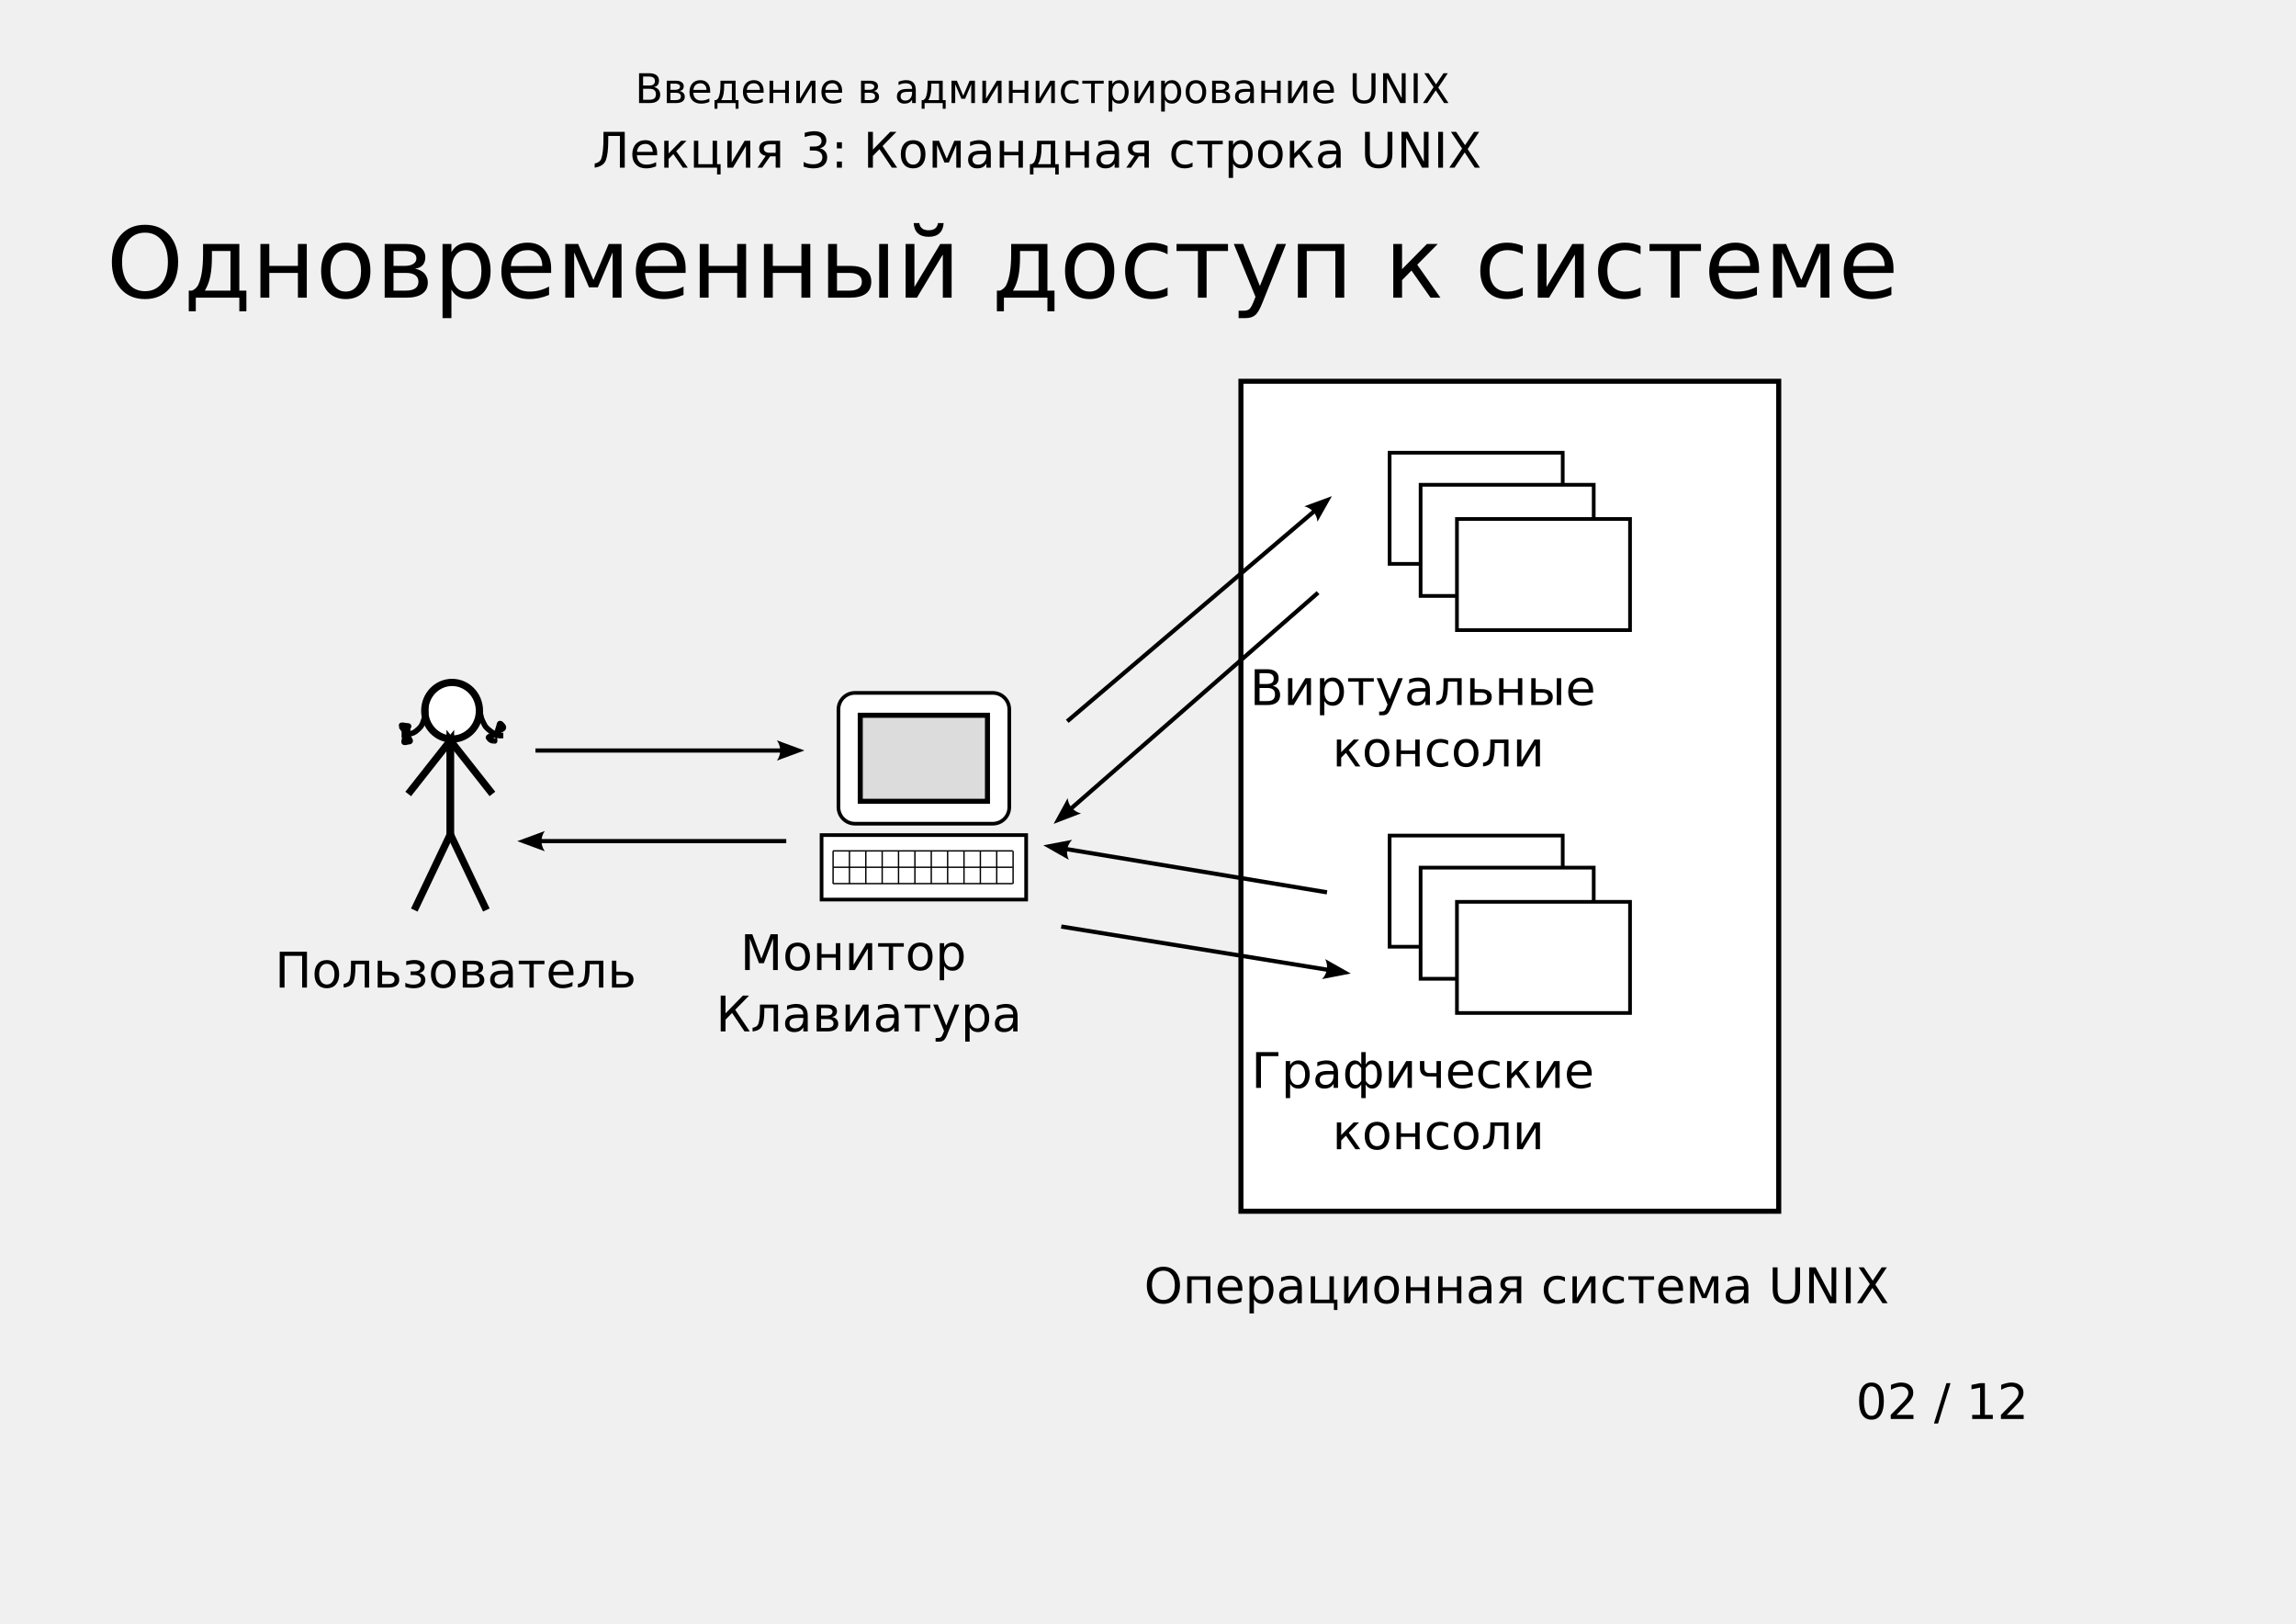
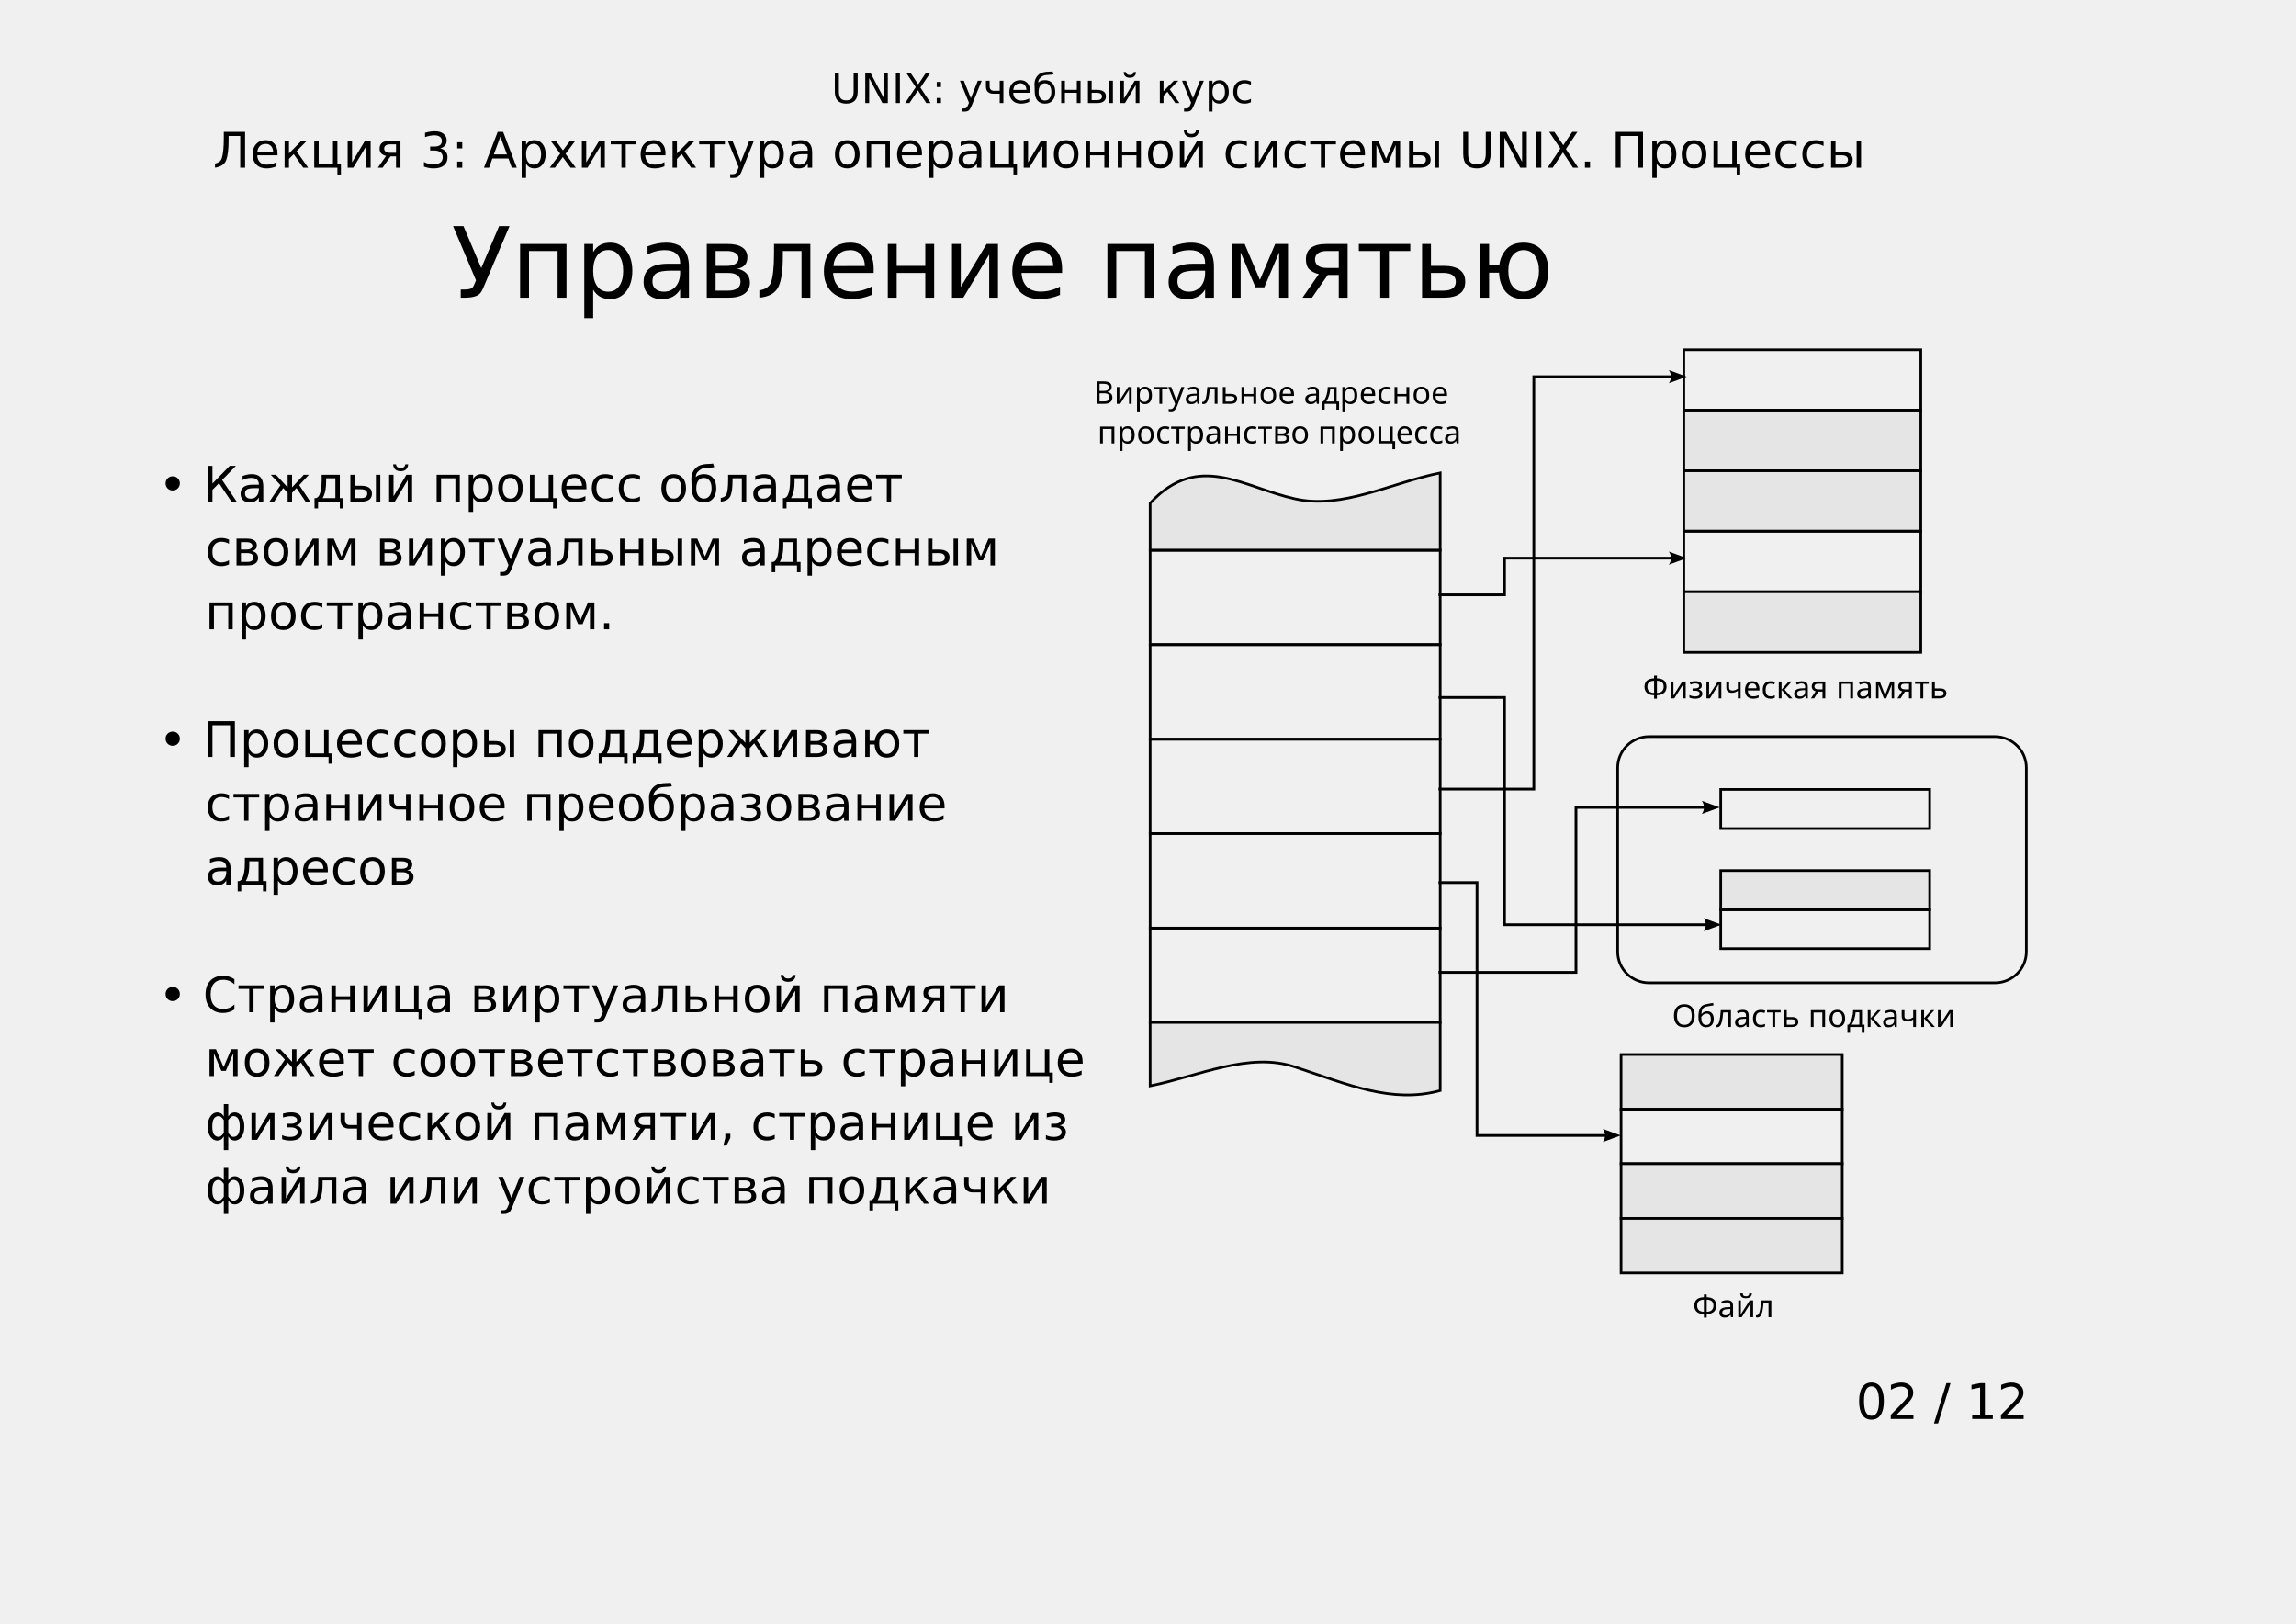
<svg xmlns="http://www.w3.org/2000/svg" width="841.89pt" height="595.276pt" id="svg2">
  <defs id="defs4">
    <marker orient="auto" refY="0.0" refX="0.0" id="Arrow2Mstart" style="overflow:visible">
      <path id="path2179" style="font-size:12.0;fill-rule:evenodd;stroke-width:0.625;stroke-linejoin:round" d="M 8.719,4.034 L -2.207,0.016 L 8.719,-4.002 C 6.973,-1.63 6.983,1.616 8.719,4.034 z " transform="scale(0.6) translate(-5,0)" />
    </marker>
    <marker orient="auto" refY="0.0" refX="0.0" id="Arrow2Mend" style="overflow:visible;">
      <path id="path2316" style="font-size:12.0;fill-rule:evenodd;stroke-width:0.625;stroke-linejoin:round;" d="M 8.719,4.034 L -2.207,0.016 L 8.719,-4.002 C 6.973,-1.63 6.983,1.616 8.719,4.034 z " transform="scale(0.6) rotate(180) translate(-5,0)" />
    </marker>
  </defs>
  <g id="layer4" />
  <g id="layer3">
-     <text xml:space="preserve" style="font-size:24px;font-style:normal;font-variant:normal;font-weight:normal;font-stretch:normal;text-align:start;line-height:125%;writing-mode:lr-tb;text-anchor:start;fill:#000000;fill-opacity:1;stroke:none;stroke-width:1pt;stroke-linecap:butt;stroke-linejoin:miter;stroke-opacity:1;display:inline;font-family:Bitstream Vera Sans" x="907.349" y="693.62" id="text1334">
+     <text xml:space="preserve" style="font-size:24px;font-style:normal;font-variant:normal;font-weight:normal;font-stretch:normal;text-align:start;line-height:125%;writing-mode:lr-tb;text-anchor:start;fill:black;fill-opacity:1;stroke:none;stroke-width:1pt;stroke-linecap:butt;stroke-linejoin:miter;stroke-opacity:1;display:inline;font-family:Bitstream Vera Sans" x="907.349" y="693.62" id="text1334">
      <tspan id="tspan1336" x="907.349" y="693.62">02 / 12</tspan>
    </text>
+     <path style="fill:#e5e5e5;fill-rule:evenodd;stroke:black;stroke-width:1.281;stroke-miterlimit:4;stroke-dasharray:none" id="path2149" d="M 562.309,245.925 C 585.944,220.561 607.849,238.316 633.213,243.85 C 656.272,249.038 680.483,235.895 704.117,231.168 C 704.117,237.509 704.117,243.735 704.117,250.076 C 704.117,256.417 704.117,262.642 704.117,268.983 C 680.483,268.983 656.848,268.983 633.213,268.983 C 609.579,268.983 585.944,268.983 562.309,268.983 C 562.309,265.179 562.309,261.259 562.309,257.454 C 562.309,253.534 562.309,249.73 562.309,245.925 z " class="fil0 str0" />
+     <polygon transform="matrix(4.539018,0,0,4.539018,434.8137,106.8314)" style="fill:none;fill-rule:evenodd;stroke:black;stroke-width:0.282;stroke-miterlimit:4;stroke-dasharray:none" id="polygon2151" points="28.089,35.724 59.331,35.724 59.331,45.884 28.089,45.884 28.089,35.724 " class="fil1 str0" />
+     <polygon transform="matrix(4.539018,0,0,4.539018,434.8137,106.8314)" style="fill:none;fill-rule:evenodd;stroke:black;stroke-width:0.282;stroke-miterlimit:4;stroke-dasharray:none" id="polygon2153" points="28.089,45.884 59.331,45.884 59.331,56.069 28.089,56.069 28.089,45.884 " class="fil1 str0" />
+     <polygon transform="matrix(4.539018,0,0,4.539018,434.8137,106.8314)" style="fill:none;fill-rule:evenodd;stroke:black;stroke-width:0.282;stroke-miterlimit:4;stroke-dasharray:none" id="polygon2155" points="28.089,56.069 59.331,56.069 59.331,66.229 28.089,66.229 28.089,56.069 " class="fil1 str0" />
+     <polygon transform="matrix(4.539018,0,0,4.539018,434.8137,106.8314)" style="fill:none;fill-rule:evenodd;stroke:black;stroke-width:0.282;stroke-miterlimit:4;stroke-dasharray:none" id="polygon2157" points="28.089,66.229 59.331,66.229 59.331,76.415 28.089,76.415 28.089,66.229 " class="fil1 str0" />
+     <polygon transform="matrix(4.539018,0,0,4.539018,434.8137,106.8314)" style="fill:none;fill-rule:evenodd;stroke:black;stroke-width:0.282;stroke-miterlimit:4;stroke-dasharray:none" id="polygon2159" points="28.089,76.415 59.331,76.415 59.331,86.575 28.089,86.575 28.089,76.415 " class="fil1 str0" />
+     <path style="fill:#e5e5e5;fill-rule:evenodd;stroke:black;stroke-width:1.281;stroke-miterlimit:4;stroke-dasharray:none" id="path2161" d="M 562.309,499.796 C 585.944,499.796 609.579,499.796 633.213,499.796 C 656.848,499.796 680.483,499.796 704.117,499.796 C 704.117,505.33 704.117,510.979 704.117,516.513 C 704.117,522.047 704.117,527.581 704.117,533.115 C 680.483,539.572 659.039,530.118 633.213,521.586 C 610.732,513.977 585.944,526.082 562.309,530.809 C 562.309,525.621 562.309,520.433 562.309,515.36 C 562.309,510.172 562.309,504.984 562.309,499.796 z " class="fil0 str0" />
+     <polygon transform="matrix(4.539018,0,0,4.539018,387.6698,106.8314)" style="fill:none;fill-rule:evenodd;stroke:black;stroke-width:0.282;stroke-miterlimit:4;stroke-dasharray:none" id="polygon2241" points="95.958,14.134 121.485,14.134 121.485,20.636 95.958,20.636 95.958,14.134 " class="fil1 str0" />
+     <polygon transform="matrix(4.539018,0,0,4.539018,387.6698,106.8314)" style="fill:#e5e5e5;fill-rule:evenodd;stroke:black;stroke-width:0.282;stroke-miterlimit:4;stroke-dasharray:none" id="polygon2243" points="95.958,20.636 121.485,20.636 121.485,27.164 95.958,27.164 95.958,20.636 " class="fil0 str0" />
+     <polygon transform="matrix(4.539018,0,0,4.539018,387.6698,106.8314)" style="fill:#e5e5e5;fill-rule:evenodd;stroke:black;stroke-width:0.282;stroke-miterlimit:4;stroke-dasharray:none" id="polygon2245" points="95.958,27.164 121.485,27.164 121.485,33.667 95.958,33.667 95.958,27.164 " class="fil0 str0" />
+     <polygon transform="matrix(4.539018,0,0,4.539018,387.6698,106.8314)" style="fill:none;fill-rule:evenodd;stroke:black;stroke-width:0.282;stroke-miterlimit:4;stroke-dasharray:none" id="polygon2247" points="95.958,33.667 121.485,33.667 121.485,40.194 95.958,40.194 95.958,33.667 " class="fil1 str0" />
+     <polygon transform="matrix(4.539018,0,0,4.539018,387.6698,106.8314)" style="fill:#e5e5e5;fill-rule:evenodd;stroke:black;stroke-width:0.282;stroke-miterlimit:4;stroke-dasharray:none;fill-opacity:1" id="polygon2249" points="95.958,40.194 121.485,40.194 121.485,46.722 95.958,46.722 95.958,40.194 " class="fil1 str0" />
+     <path style="fill:none;fill-rule:evenodd;stroke:black;stroke-width:1.281;stroke-miterlimit:4;stroke-dasharray:none" id="path2295" d="M 806.219,360.063 L 975.351,360.063 C 983.768,360.063 990.685,366.865 990.685,375.282 L 990.685,465.209 C 990.685,473.625 983.768,480.427 975.351,480.427 L 806.219,480.427 C 797.803,480.427 790.886,473.625 790.886,465.209 L 790.886,375.282 C 790.886,366.865 797.803,360.063 806.219,360.063 L 806.219,360.063 z " class="fil1 str0" />
+     <polygon transform="matrix(4.539018,0,0,4.539018,311.1758,106.8314)" style="fill:#e5e5e5;fill-rule:evenodd;stroke:black;stroke-width:0.282;stroke-miterlimit:4;stroke-dasharray:none" id="polygon2297" points="116.786,70.217 139.29,70.217 139.29,74.434 116.786,74.434 116.786,70.217 " class="fil0 str0" />
+     <polygon transform="matrix(4.539018,0,0,4.539018,311.1758,106.8314)" style="fill:none;fill-rule:evenodd;stroke:black;stroke-width:0.282;stroke-miterlimit:4;stroke-dasharray:none" id="polygon2299" points="116.786,74.434 139.29,74.434 139.29,78.625 116.786,78.625 116.786,74.434 " class="fil1 str0" />
+     <polygon transform="matrix(4.539018,0,0,4.539018,311.1758,106.8314)" style="fill:none;fill-rule:evenodd;stroke:black;stroke-width:0.282;stroke-miterlimit:4;stroke-dasharray:none" id="polygon2301" points="116.786,61.48 139.29,61.48 139.29,65.696 116.786,65.696 116.786,61.48 " class="fil1 str0" />
+     <polygon transform="matrix(4.539018,0,0,4.539018,385.9307,106.8314)" style="fill:#e5e5e5;fill-rule:evenodd;stroke:black;stroke-width:0.282;stroke-miterlimit:4;stroke-dasharray:none" id="polygon2347" points="89.582,90.029 113.407,90.029 113.407,95.922 89.582,95.922 89.582,90.029 " class="fil0 str0" />
+     <polygon transform="matrix(4.539018,0,0,4.539018,385.9307,106.8314)" style="fill:none;fill-rule:evenodd;stroke:black;stroke-width:0.282;stroke-miterlimit:4;stroke-dasharray:none" id="polygon2349" points="89.582,95.922 113.407,95.922 113.407,101.789 89.582,101.789 89.582,95.922 " class="fil1 str0" />
+     <polygon transform="matrix(4.539018,0,0,4.539018,385.9307,106.8314)" style="fill:#e5e5e5;fill-rule:evenodd;stroke:black;stroke-width:0.282;stroke-miterlimit:4;stroke-dasharray:none" id="polygon2351" points="89.582,101.789 113.407,101.789 113.407,107.682 89.582,107.682 89.582,101.789 " class="fil0 str0" />
+     <polygon transform="matrix(4.539018,0,0,4.539018,385.9307,106.8314)" style="fill:#e5e5e5;fill-rule:evenodd;stroke:black;stroke-width:0.282;stroke-miterlimit:4;stroke-dasharray:none" id="polygon2353" points="89.582,107.682 113.407,107.682 113.407,113.55 89.582,113.55 89.582,107.682 " class="fil0 str0" />
+     <text xml:space="preserve" style="font-size:15.372px;font-style:normal;font-variant:normal;font-weight:normal;font-stretch:normal;text-align:start;line-height:125%;writing-mode:lr-tb;text-anchor:start;fill:black;fill-opacity:1;fill-rule:evenodd;stroke:none;stroke-width:1pt;stroke-linecap:butt;stroke-linejoin:miter;stroke-opacity:1;font-family:Bitstream Charter" x="803.213" y="341.366" id="text2486">
+       <tspan id="tspan2488" x="803.213" y="341.366">Физическая память</tspan>
+     </text>
+     <text id="text2490" y="643.889" x="827.554" style="font-size:15.372px;font-style:normal;font-variant:normal;font-weight:normal;font-stretch:normal;text-align:start;line-height:125%;writing-mode:lr-tb;text-anchor:start;fill:black;fill-opacity:1;fill-rule:evenodd;stroke:none;stroke-width:1pt;stroke-linecap:butt;stroke-linejoin:miter;stroke-opacity:1;font-family:Bitstream Charter" xml:space="preserve">
+       <tspan y="643.889" x="827.554" id="tspan2492">Файл</tspan>
+     </text>
+     <text xml:space="preserve" style="font-size:15.372px;font-style:normal;font-variant:normal;font-weight:normal;font-stretch:normal;text-align:start;line-height:125%;writing-mode:lr-tb;text-anchor:start;fill:black;fill-opacity:1;fill-rule:evenodd;stroke:none;stroke-width:1pt;stroke-linecap:butt;stroke-linejoin:miter;stroke-opacity:1;font-family:Bitstream Charter" x="817.476" y="502.016" id="text2498">
+       <tspan id="tspan2500" x="817.476" y="502.016">Область подкачки</tspan>
+     </text>
+     <text id="text2506" y="197.407" x="635.462" style="font-size:15.372px;font-style:normal;font-variant:normal;font-weight:normal;font-stretch:normal;text-align:center;line-height:125%;writing-mode:lr-tb;text-anchor:middle;fill:black;fill-opacity:1;fill-rule:evenodd;stroke:none;stroke-width:1pt;stroke-linecap:butt;stroke-linejoin:miter;stroke-opacity:1;font-family:Bitstream Charter" xml:space="preserve">
+       <tspan y="197.407" x="635.462" id="tspan2508">Виртуальное адресное</tspan>
+       <tspan y="216.736" x="635.462" id="tspan2510">пространство процесса</tspan>
+     </text>
+     <text xml:space="preserve" style="font-size:24px;font-style:normal;font-variant:normal;font-weight:normal;font-stretch:normal;text-align:start;line-height:130%;writing-mode:lr-tb;text-anchor:start;fill:black;fill-opacity:1;stroke:none;stroke-width:1pt;stroke-linecap:butt;stroke-linejoin:miter;stroke-opacity:1;font-family:Bitstream Vera Sans" x="77.363" y="245.204" id="text1342">
+       <tspan id="tspan1352" x="77.363" y="245.204">• Каждый процесс обладает</tspan>
+       <tspan x="77.363" y="276.404" id="tspan3611">   своим виртуальным адресным</tspan>
+       <tspan x="77.363" y="307.604" id="tspan7451">   пространством.</tspan>
+       <tspan x="77.363" y="338.804" id="tspan7431" />
+       <tspan x="77.363" y="370.004" id="tspan7447">• Процессоры поддерживают</tspan>
+       <tspan x="77.363" y="401.204" id="tspan7433">   страничное преобразование</tspan>
+       <tspan x="77.363" y="432.404" id="tspan7455">   адресов</tspan>
+       <tspan x="77.363" y="463.604" id="tspan7435" />
+       <tspan x="77.363" y="494.804" id="tspan7449">• Страница виртуальной памяти</tspan>
+       <tspan x="77.363" y="526.004" id="tspan7457">   может соответствовать странице</tspan>
+       <tspan x="77.363" y="557.204" id="tspan7459">   физической памяти, странице из</tspan>
+       <tspan x="77.363" y="588.404" id="tspan7461">   файла или устройства подкачки</tspan>
+     </text>
+     <path style="fill:none;fill-opacity:0.75;fill-rule:evenodd;stroke:black;stroke-width:1pt;stroke-linecap:butt;stroke-linejoin:miter;stroke-opacity:1;marker-end:url(#Arrow2Mend)" d="M 703.303,290.755 L 735.556,290.755 L 735.556,272.837 L 818.877,272.837" id="path6272" />
+     <path id="path7159" d="M 703.303,385.724 L 749.891,385.724 L 749.891,184.14 L 818.877,184.14" style="fill:none;fill-opacity:0.75;fill-rule:evenodd;stroke:black;stroke-width:1pt;stroke-linecap:butt;stroke-linejoin:miter;marker-end:url(#Arrow2Mend);stroke-opacity:1" />
+     <path id="path7161" d="M 703.303,340.927 L 735.556,340.927 L 735.556,452.022 L 835.9,452.022" style="fill:none;fill-opacity:0.75;fill-rule:evenodd;stroke:black;stroke-width:1pt;stroke-linecap:butt;stroke-linejoin:miter;marker-end:url(#Arrow2Mend);stroke-opacity:1" />
+     <path style="fill:none;fill-opacity:0.75;fill-rule:evenodd;stroke:black;stroke-width:1pt;stroke-linecap:butt;stroke-linejoin:miter;marker-end:url(#Arrow2Mend);stroke-opacity:1" d="M 703.303,431.416 L 722.117,431.416 L 722.117,555.054 L 786.624,555.054" id="path7163" />
+     <path style="fill:none;fill-opacity:0.75;fill-rule:evenodd;stroke:black;stroke-width:1pt;stroke-linecap:butt;stroke-linejoin:miter;marker-end:url(#Arrow2Mend);stroke-opacity:1" d="M 703.303,475.316 L 770.497,475.316 L 770.497,394.683 L 835.004,394.683" id="path7165" />
  </g>
  <g id="layer1" style="display:inline">
-     <text xml:space="preserve" style="font-size:24px;font-style:normal;font-variant:normal;font-weight:normal;font-stretch:normal;text-align:center;line-height:125%;writing-mode:lr-tb;text-anchor:middle;fill:#000000;fill-opacity:1;stroke:none;stroke-width:1pt;stroke-linecap:butt;stroke-linejoin:miter;stroke-opacity:1;font-family:Bitstream Vera Sans" x="526.099" y="81.957" id="text1326">
-       <tspan id="tspan1328" x="526.099" y="81.957">Лекция 3: Командная строка UNIX</tspan>
+     <text xml:space="preserve" style="font-size:24px;font-style:normal;font-variant:normal;font-weight:normal;font-stretch:normal;text-align:center;line-height:125%;writing-mode:lr-tb;text-anchor:middle;fill:#000000;fill-opacity:1;stroke:none;stroke-width:1pt;stroke-linecap:butt;stroke-linejoin:miter;stroke-opacity:1;font-family:Bitstream Vera Sans" x="527.136" y="81.957" id="text1326">
+       <tspan id="tspan1328" x="527.136" y="81.957">Лекция 3: Архитектура операционной системы UNIX. Процессы</tspan>
    </text>
-     <text xml:space="preserve" style="font-size:48px;font-style:normal;font-variant:normal;font-weight:normal;font-stretch:normal;text-align:center;line-height:125%;writing-mode:lr-tb;text-anchor:middle;fill:#000000;fill-opacity:1;stroke:none;stroke-width:1pt;stroke-linecap:butt;stroke-linejoin:miter;stroke-opacity:1;font-family:Bitstream Vera Sans" x="528.279" y="145.507" id="text1330">
-       <tspan id="tspan1332" x="528.279" y="145.507">Одновременный доступ к системе</tspan>
+     <text xml:space="preserve" style="font-size:48px;font-style:normal;font-variant:normal;font-weight:normal;font-stretch:normal;text-align:center;line-height:125%;writing-mode:lr-tb;text-anchor:middle;fill:black;fill-opacity:1;stroke:none;stroke-width:1pt;stroke-linecap:butt;stroke-linejoin:miter;stroke-opacity:1;font-family:Bitstream Vera Sans" x="528.279" y="145.507" id="text1330">
+       <tspan id="tspan1332" x="528.279" y="145.507">Управление памятью</tspan>
    </text>
    <text xml:space="preserve" style="font-size:20px;font-style:normal;font-variant:normal;font-weight:normal;font-stretch:normal;text-align:center;line-height:125%;writing-mode:lr-tb;text-anchor:middle;fill:#000000;fill-opacity:1;stroke:none;stroke-width:1pt;stroke-linecap:butt;stroke-linejoin:miter;stroke-opacity:1;display:inline;font-family:Bitstream Vera Sans" x="525.522" y="50.379" id="text10267">
-       <tspan id="tspan10269" x="525.522" y="50.379">Введение в администрирование UNIX</tspan>
+       <tspan id="tspan10269" x="525.522" y="50.379">UNIX: учебный курс</tspan>
    </text>
-     <g id="g1561" transform="translate(19.25122,-5.086253)">
-       <text id="text6494" y="487.819" x="115.139" style="font-size:24px;font-style:normal;font-weight:normal;fill:#000000;fill-opacity:1;stroke:none;stroke-width:1pt;stroke-linecap:butt;stroke-linejoin:miter;stroke-opacity:1;font-family:Bitstream Vera Sans" xml:space="preserve">
-         <tspan y="487.819" x="115.139" id="tspan6496">Пользователь</tspan>
-       </text>
-       <g transform="matrix(2,0,0,2,-263.4231,-270.4331)" id="g8046">
-         <g id="g6503" transform="translate(69.79134,43.27594)">
-           <path transform="matrix(0.797241,0,0,0.797241,55.4057,169.8153)" d="M 143.101 123.405 A 8.382 8.682 0 1 1  126.336,123.405 A 8.382 8.682 0 1 1  143.101 123.405 z" id="path6488" style="fill:#ffffff;fill-opacity:1;fill-rule:nonzero;stroke:#000000;stroke-width:2.222;stroke-linecap:butt;stroke-linejoin:miter;stroke-miterlimit:4;stroke-dasharray:none;stroke-dashoffset:0;stroke-opacity:1" />
-           <path id="path6490" d="M 153.566,316.909 L 162.43,298.28 L 162.43,275.418 L 152.084,288.543" style="fill:none;fill-opacity:0.75;fill-rule:evenodd;stroke:#000000;stroke-width:1.772;stroke-linecap:butt;stroke-linejoin:miter;stroke-miterlimit:4;stroke-dasharray:none;stroke-opacity:1" />
-           <path id="path6492" d="M 171.184,316.896 L 162.319,298.268 L 162.319,275.405 L 172.665,288.53" style="fill:none;fill-opacity:0.75;fill-rule:evenodd;stroke:#000000;stroke-width:1.772;stroke-linecap:butt;stroke-linejoin:miter;stroke-miterlimit:4;stroke-dasharray:none;stroke-opacity:1" />
-         </g>
-         <path style="fill:none;fill-opacity:0.75;fill-rule:evenodd;stroke:#000000;stroke-width:1pt;stroke-linecap:butt;stroke-linejoin:miter;stroke-opacity:1" d="M 226.682,308.637 C 226.42,308.963 226.238,309.611 226.174,310.245 C 226.122,310.769 226.174,311.325 226.174,311.852 C 226.174,312.726 225.742,313.408 225.498,314.221 C 225.173,315.304 224.556,315.837 223.721,316.505 C 223.052,317.04 222.344,317.101 221.522,317.266 C 221.109,317.349 220.507,317.351 220.253,317.351" id="path2846" />
-         <path style="fill:none;fill-opacity:0.75;fill-rule:evenodd;stroke:#000000;stroke-width:1pt;stroke-linecap:butt;stroke-linejoin:miter;stroke-opacity:1" d="M 239.117,309.653 C 239.105,309.655 239.337,311.004 239.371,311.344 C 239.429,311.92 239.6,312.49 239.709,313.036 C 239.834,313.658 240.27,314.41 240.555,314.982 C 240.88,315.63 241.637,316.181 242.163,316.589 C 242.752,317.048 243.305,317.28 244.024,317.52 C 244.416,317.65 244.724,317.52 245.123,317.52" id="path2848" />
-         <path style="fill:none;fill-opacity:0.75;fill-rule:evenodd;stroke:#000000;stroke-width:1pt;stroke-linecap:butt;stroke-linejoin:miter;stroke-opacity:1" d="M 221.268,316.928 C 221.277,316.931 220.825,316.041 220.76,315.912 C 220.624,315.64 220.422,315.405 220.253,315.151 C 220.018,314.799 221.099,315.151 221.522,315.151 C 222.506,315.151 221.612,315.421 221.776,315.912 C 221.874,316.207 221.171,317.412 221.099,317.774 C 221.002,318.255 220.922,318.658 220.845,319.042 C 220.768,319.43 221.635,319.042 222.029,319.042 C 222.755,319.042 222.107,318.371 222.029,318.112 C 221.897,317.67 221.52,317.305 221.268,316.928 z " id="path2850" />
-         <path style="fill:none;fill-opacity:0.75;fill-rule:evenodd;stroke:#000000;stroke-width:1pt;stroke-linecap:butt;stroke-linejoin:miter;stroke-opacity:1" d="M 243.347,317.266 C 243.338,317.235 243.851,315.951 243.939,315.659 C 244.032,315.351 244.108,315.038 244.193,314.728 C 244.304,314.32 244.743,314.889 245.021,315.207 C 245.45,315.697 244.728,316.153 244.654,316.036 C 244.321,315.506 244.214,316.919 244.193,316.928 C 243.693,317.128 242.92,317.382 242.416,317.52 C 241.932,317.652 242.337,317.432 242.022,317.608 C 241.183,318.074 241.523,318.017 241.655,318.281 C 241.763,318.496 242.208,318.725 242.335,318.789 C 242.439,318.841 242.896,318.845 243.009,318.873 C 243.046,318.882 242.929,317.655 242.924,317.604 C 242.877,317.13 243.43,316.845 243.432,316.843" id="path2852" />
-       </g>
-       <g transform="matrix(2,0,0,2,-275.5213,-267.2885)" id="g8025">
-         <rect style="fill:#ffffff;fill-opacity:1;fill-rule:nonzero;stroke:#000000;stroke-width:0.896;stroke-linecap:round;stroke-linejoin:miter;stroke-miterlimit:4;stroke-dasharray:none;stroke-dashoffset:0;stroke-opacity:1" id="rect2476" width="41.762" height="31.966" x="333.094" y="305.539" rx="4.035" ry="4.035" />
-         <rect style="fill:#dcdcdc;fill-opacity:1;fill-rule:nonzero;stroke:#000000;stroke-width:1.234;stroke-linecap:round;stroke-linejoin:miter;stroke-miterlimit:4;stroke-dasharray:none;stroke-dashoffset:0;stroke-opacity:1" id="rect2478" width="31.098" height="21.023" x="338.426" y="311.01" />
-         <rect style="fill:#ffffff;fill-opacity:1;fill-rule:nonzero;stroke:#000000;stroke-width:0.904;stroke-linecap:round;stroke-linejoin:miter;stroke-miterlimit:4;stroke-dasharray:none;stroke-dashoffset:0;stroke-opacity:1" id="rect2493" width="50.011" height="15.761" x="328.969" y="340.29" />
-         <g id="g8008" transform="translate(24.64286,9.826221)">
-           <path id="path7974" d="M 307.143,334.326 L 351.071,334.326" style="fill:none;fill-opacity:0.75;fill-rule:evenodd;stroke:#000000;stroke-width:0.25pt;stroke-linecap:butt;stroke-linejoin:miter;stroke-opacity:1" />
-           <path style="fill:none;fill-opacity:0.75;fill-rule:evenodd;stroke:#000000;stroke-width:0.25pt;stroke-linecap:butt;stroke-linejoin:miter;stroke-opacity:1" d="M 307.143,338.326 L 351.071,338.326" id="path7976" />
-           <path style="fill:none;fill-opacity:0.75;fill-rule:evenodd;stroke:#000000;stroke-width:0.25pt;stroke-linecap:butt;stroke-linejoin:miter;stroke-opacity:1" d="M 307.143,342.326 L 351.071,342.326" id="path7982" />
-           <path id="path7984" d="M 307.143,334.326 L 307.143,342.362" style="fill:none;fill-opacity:0.75;fill-rule:evenodd;stroke:#000000;stroke-width:0.25pt;stroke-linecap:butt;stroke-linejoin:miter;stroke-opacity:1" />
-           <path style="fill:none;fill-opacity:0.75;fill-rule:evenodd;stroke:#000000;stroke-width:0.25pt;stroke-linecap:butt;stroke-linejoin:miter;stroke-opacity:1" d="M 311.143,334.326 L 311.143,342.362" id="path7986" />
-           <path id="path7988" d="M 315.143,334.326 L 315.143,342.362" style="fill:none;fill-opacity:0.75;fill-rule:evenodd;stroke:#000000;stroke-width:0.25pt;stroke-linecap:butt;stroke-linejoin:miter;stroke-opacity:1" />
-           <path style="fill:none;fill-opacity:0.75;fill-rule:evenodd;stroke:#000000;stroke-width:0.25pt;stroke-linecap:butt;stroke-linejoin:miter;stroke-opacity:1" d="M 319.143,334.326 L 319.143,342.362" id="path7990" />
-           <path id="path7992" d="M 323.143,334.326 L 323.143,342.362" style="fill:none;fill-opacity:0.75;fill-rule:evenodd;stroke:#000000;stroke-width:0.25pt;stroke-linecap:butt;stroke-linejoin:miter;stroke-opacity:1" />
-           <path style="fill:none;fill-opacity:0.75;fill-rule:evenodd;stroke:#000000;stroke-width:0.25pt;stroke-linecap:butt;stroke-linejoin:miter;stroke-opacity:1" d="M 327.143,334.326 L 327.143,342.362" id="path7994" />
-           <path id="path7996" d="M 331.143,334.326 L 331.143,342.362" style="fill:none;fill-opacity:0.75;fill-rule:evenodd;stroke:#000000;stroke-width:0.25pt;stroke-linecap:butt;stroke-linejoin:miter;stroke-opacity:1" />
-           <path style="fill:none;fill-opacity:0.75;fill-rule:evenodd;stroke:#000000;stroke-width:0.25pt;stroke-linecap:butt;stroke-linejoin:miter;stroke-opacity:1" d="M 335.143,334.326 L 335.143,342.362" id="path7998" />
-           <path id="path8000" d="M 339.143,334.326 L 339.143,342.362" style="fill:none;fill-opacity:0.75;fill-rule:evenodd;stroke:#000000;stroke-width:0.25pt;stroke-linecap:butt;stroke-linejoin:miter;stroke-opacity:1" />
-           <path style="fill:none;fill-opacity:0.75;fill-rule:evenodd;stroke:#000000;stroke-width:0.25pt;stroke-linecap:butt;stroke-linejoin:miter;stroke-opacity:1" d="M 343.143,334.326 L 343.143,342.362" id="path8002" />
-           <path id="path8004" d="M 347.143,334.326 L 347.143,342.362" style="fill:none;fill-opacity:0.75;fill-rule:evenodd;stroke:#000000;stroke-width:0.25pt;stroke-linecap:butt;stroke-linejoin:miter;stroke-opacity:1" />
-           <path style="fill:none;fill-opacity:0.75;fill-rule:evenodd;stroke:#000000;stroke-width:0.25pt;stroke-linecap:butt;stroke-linejoin:miter;stroke-opacity:1" d="M 351.143,334.326 L 351.143,342.362" id="path8006" />
-         </g>
-       </g>
-       <text id="text8056" y="479.264" x="432.276" style="font-size:24px;font-style:normal;font-variant:normal;font-weight:normal;font-stretch:normal;text-align:center;line-height:125%;writing-mode:lr-tb;text-anchor:middle;fill:#000000;fill-opacity:1;stroke:none;stroke-width:1pt;stroke-linecap:butt;stroke-linejoin:miter;stroke-opacity:1;font-family:Bitstream Vera Sans" xml:space="preserve">
-         <tspan y="479.264" x="432.276" id="tspan8058">Монитор</tspan>
-         <tspan id="tspan8060" y="509.264" x="432.276">Клавиатура</tspan>
-       </text>
-       <rect y="191.45" x="587.445" height="405.711" width="262.928" id="rect8062" style="fill:#ffffff;fill-opacity:1;fill-rule:nonzero;stroke:#000000;stroke-width:2.469;stroke-linecap:round;stroke-linejoin:miter;stroke-miterlimit:4;stroke-dasharray:none;stroke-dashoffset:0;stroke-opacity:1" />
-       <text xml:space="preserve" style="font-size:24px;font-style:normal;font-weight:normal;fill:#000000;fill-opacity:1;stroke:none;stroke-width:1pt;stroke-linecap:butt;stroke-linejoin:miter;stroke-opacity:1;font-family:Bitstream Vera Sans" x="540.092" y="642.105" id="text8287">
-         <tspan id="tspan8289" x="540.092" y="642.105">Операционная система UNIX</tspan>
-       </text>
-       <path id="path8297" d="M 242.527,371.955 L 365.158,371.955" style="fill:none;fill-opacity:0.75;fill-rule:evenodd;stroke:#000000;stroke-width:2.053;stroke-linecap:butt;stroke-linejoin:miter;marker-end:url(#Arrow2Mend);stroke-miterlimit:4;stroke-dasharray:none;stroke-opacity:1" />
-       <path style="fill:none;fill-opacity:0.75;fill-rule:evenodd;stroke:#000000;stroke-width:2.053;stroke-linecap:butt;stroke-linejoin:miter;marker-end:url(#Arrow2Mend);stroke-miterlimit:4;stroke-dasharray:none;stroke-opacity:1" d="M 365.158,416.241 L 242.527,416.241" id="path9164" />
-       <path style="fill:none;fill-opacity:0.75;fill-rule:evenodd;stroke:#000000;stroke-width:2.053;stroke-linecap:butt;stroke-linejoin:miter;marker-end:url(#Arrow2Mend);stroke-miterlimit:4;stroke-dasharray:none;stroke-opacity:1" d="M 502.527,357.67 L 625.158,253.384" id="path10044" />
-       <path id="path10046" d="M 625.158,294.812 L 502.527,401.955" style="fill:none;fill-opacity:0.75;fill-rule:evenodd;stroke:#000000;stroke-width:2.053;stroke-linecap:butt;stroke-linejoin:miter;marker-end:url(#Arrow2Mend);stroke-miterlimit:4;stroke-dasharray:none;stroke-opacity:1" />
-       <g transform="matrix(2,0,0,2,-9.743051,24.67991)" id="g10071">
-         <g transform="matrix(0.435744,0,0,0.435744,119.7177,-95.39401)" id="g10050">
-           <rect style="fill:#ffffff;fill-opacity:1;fill-rule:nonzero;stroke:#000000;stroke-width:2.083;stroke-linecap:round;stroke-linejoin:miter;stroke-miterlimit:4;stroke-dasharray:none;stroke-dashoffset:0;stroke-opacity:1" id="rect10052" width="97.106" height="62.34" x="493.923" y="450.378" />
-           <rect style="fill:#ffffff;fill-opacity:1;fill-rule:nonzero;stroke:#000000;stroke-width:2.083;stroke-linecap:round;stroke-linejoin:miter;stroke-miterlimit:4;stroke-dasharray:none;stroke-dashoffset:0;stroke-opacity:1" id="rect10054" width="97.106" height="62.34" x="511.306" y="468.361" />
-           <rect style="fill:#ffffff;fill-opacity:1;fill-rule:nonzero;stroke:#000000;stroke-width:2.083;stroke-linecap:round;stroke-linejoin:miter;stroke-miterlimit:4;stroke-dasharray:none;stroke-dashoffset:0;stroke-opacity:1" id="rect10056" width="97.106" height="62.34" x="531.686" y="487.542" />
-         </g>
-         <text id="text10058" y="162.524" x="364.033" style="font-size:12px;font-style:normal;font-variant:normal;font-weight:normal;font-stretch:normal;text-align:center;line-height:125%;writing-mode:lr-tb;text-anchor:middle;fill:#000000;fill-opacity:1;stroke:none;stroke-width:1pt;stroke-linecap:butt;stroke-linejoin:miter;stroke-opacity:1;font-family:Bitstream Vera Sans" xml:space="preserve">
-           <tspan y="162.524" x="364.033" id="tspan10060">Виртуальные</tspan>
-           <tspan id="tspan10062" y="177.524" x="364.033">консоли</tspan>
-         </text>
-       </g>
-       <g id="g10080" transform="matrix(2,0,0,2,-9.743051,211.8227)">
-         <g id="g10082" transform="matrix(0.435744,0,0,0.435744,119.7177,-95.39401)">
-           <rect y="450.378" x="493.923" height="62.34" width="97.106" id="rect10084" style="fill:#ffffff;fill-opacity:1;fill-rule:nonzero;stroke:#000000;stroke-width:2.083;stroke-linecap:round;stroke-linejoin:miter;stroke-miterlimit:4;stroke-dasharray:none;stroke-dashoffset:0;stroke-opacity:1" />
-           <rect y="468.361" x="511.306" height="62.34" width="97.106" id="rect10086" style="fill:#ffffff;fill-opacity:1;fill-rule:nonzero;stroke:#000000;stroke-width:2.083;stroke-linecap:round;stroke-linejoin:miter;stroke-miterlimit:4;stroke-dasharray:none;stroke-dashoffset:0;stroke-opacity:1" />
-           <rect y="487.542" x="531.686" height="62.34" width="97.106" id="rect10088" style="fill:#ffffff;fill-opacity:1;fill-rule:nonzero;stroke:#000000;stroke-width:2.083;stroke-linecap:round;stroke-linejoin:miter;stroke-miterlimit:4;stroke-dasharray:none;stroke-dashoffset:0;stroke-opacity:1" />
-         </g>
-         <text xml:space="preserve" style="font-size:12px;font-style:normal;font-variant:normal;font-weight:normal;font-stretch:normal;text-align:center;line-height:125%;writing-mode:lr-tb;text-anchor:middle;fill:#000000;fill-opacity:1;stroke:none;stroke-width:1pt;stroke-linecap:butt;stroke-linejoin:miter;stroke-opacity:1;font-family:Bitstream Vera Sans" x="364.033" y="162.524" id="text10090">
-           <tspan id="tspan10092" x="364.033" y="162.524">Графические</tspan>
-           <tspan x="364.033" y="177.524" id="tspan10094">консоли</tspan>
-         </text>
-       </g>
-       <path id="path10096" d="M 499.597,458.001 L 632.374,479.555" style="fill:none;fill-opacity:0.75;fill-rule:evenodd;stroke:#000000;stroke-width:2.055;stroke-linecap:butt;stroke-linejoin:miter;marker-end:url(#Arrow2Mend);stroke-miterlimit:4;stroke-dasharray:none;stroke-opacity:1" />
-       <path style="fill:none;fill-opacity:0.75;fill-rule:evenodd;stroke:#000000;stroke-width:2.055;stroke-linecap:butt;stroke-linejoin:miter;marker-end:url(#Arrow2Mend);stroke-miterlimit:4;stroke-dasharray:none;stroke-opacity:1" d="M 629.517,441.28 L 499.597,419.724" id="path10098" />
-     </g>
  </g>
</svg>
